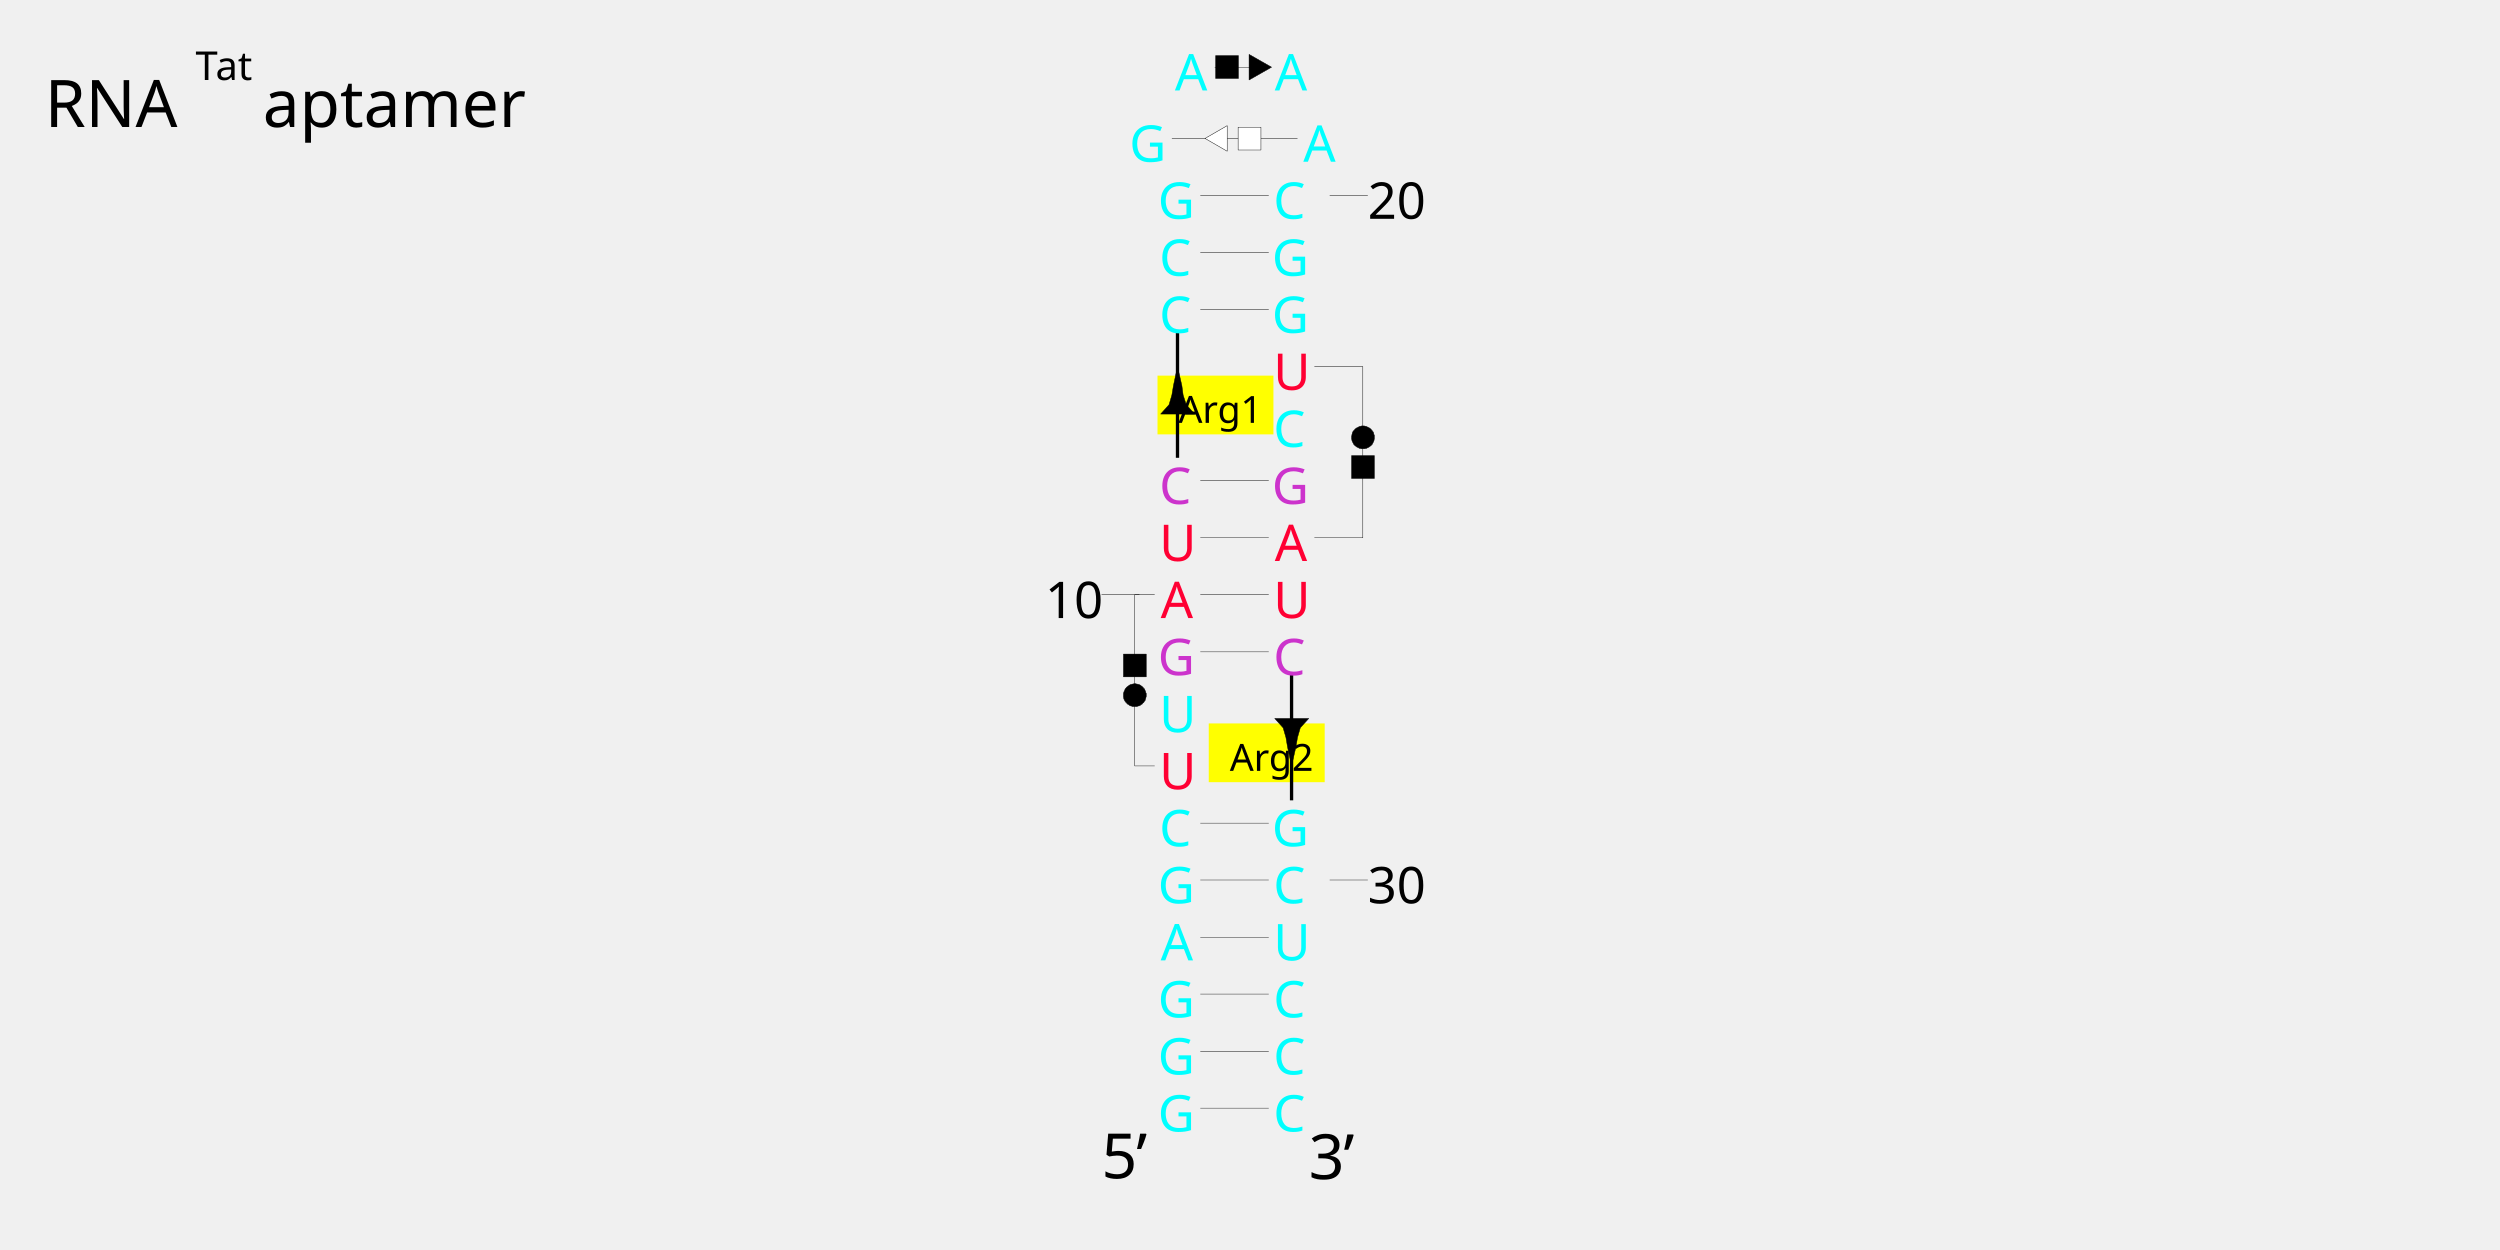
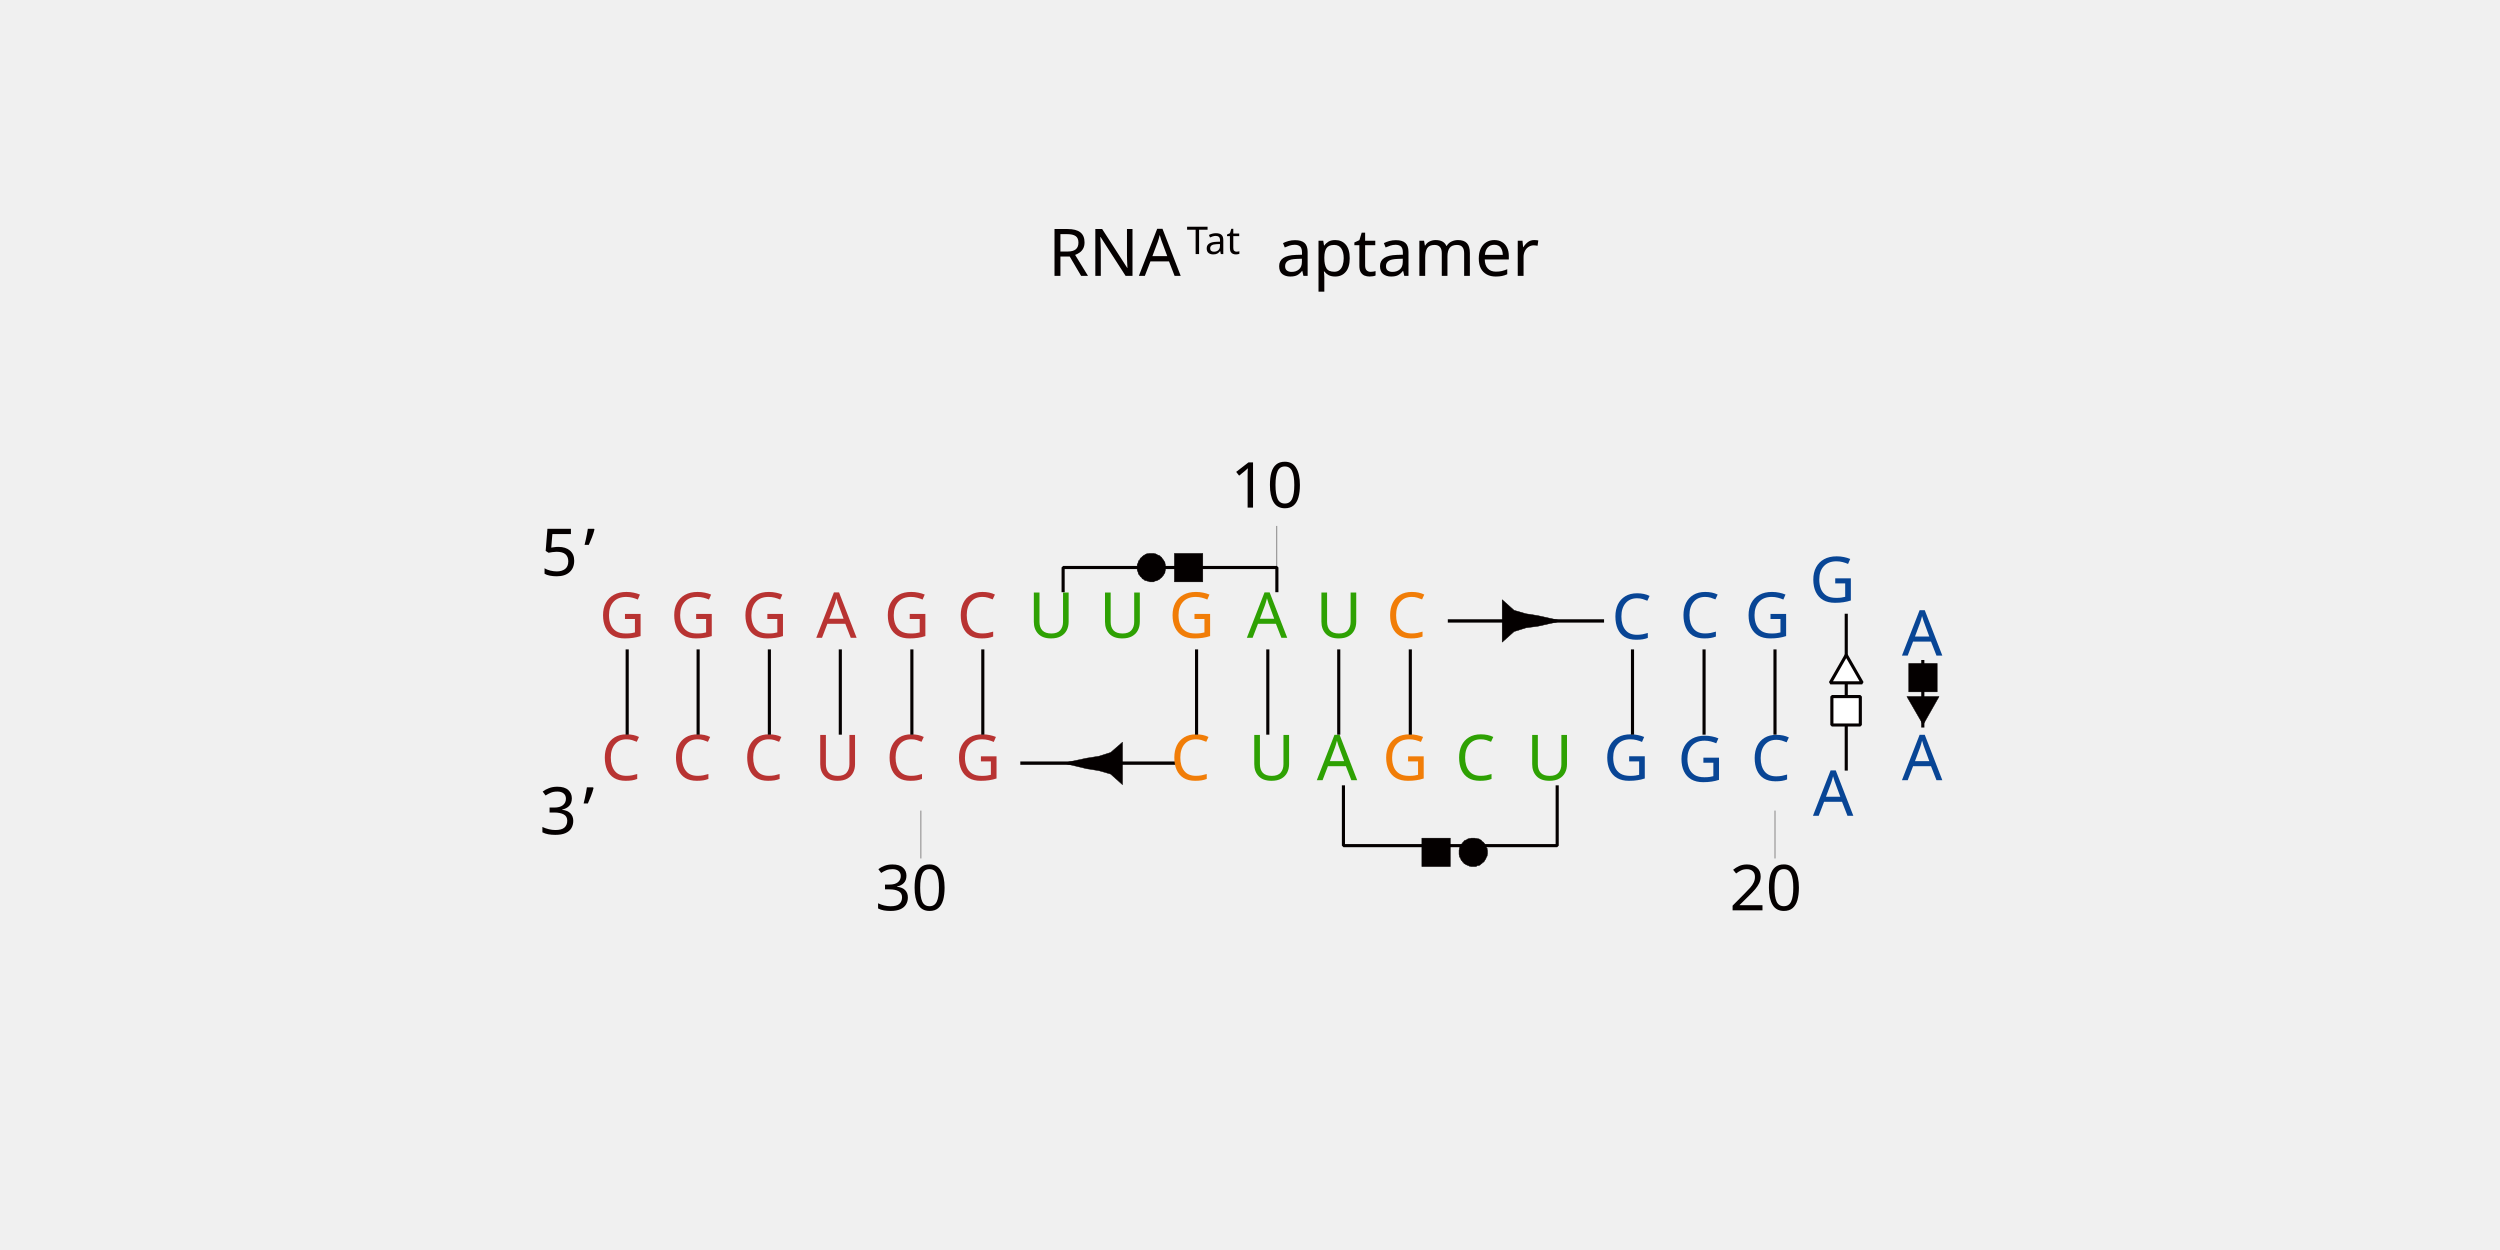
<svg xmlns="http://www.w3.org/2000/svg" version="1.1" id="图层_1" x="0px" y="0px" viewBox="0 0 800 400" style="enable-background:new 0 0 800 400;" xml:space="preserve">
  <style type="text/css">
- 	.st0{fill:#FFFF00;}
+ 	.st0{fill:#B83332;}
	.st1{font-family:'ArialMT';}
- 	.st2{font-size:12px;}
- 	.st3{fill:#00FFFF;}
- 	.st4{font-size:16.24px;}
- 	.st5{fill:#FF0033;}
- 	.st6{fill:none;stroke:#000000;stroke-width:0.14;stroke-miterlimit:1.11;}
- 	.st7{stroke:#000000;stroke-width:0.14;stroke-miterlimit:1.11;}
- 	.st8{fill:none;stroke:#000000;stroke-width:1.06;stroke-miterlimit:1.11;}
- 	.st9{fill:#CC33CC;}
- 	.st10{fill:#FFFFFF;stroke:#000000;stroke-width:0.14;stroke-miterlimit:1.11;}
- 	.st11{font-size:12.76px;}
- 	.st12{font-size:20px;}
- 	.st13{font-size:21px;}
+ 	.st2{font-size:20.268px;}
+ 	.st3{fill:#2EA103;}
+ 	.st4{fill:none;stroke:#040000;stroke-width:0.14;stroke-miterlimit:1.11;}
+ 	.st5{fill:#040000;}
+ 	.st6{fill:none;stroke:#040000;stroke-miterlimit:1.11;}
+ 	.st7{fill:#040000;stroke:#040000;stroke-width:0.14;stroke-miterlimit:1.11;}
+ 	.st8{fill:none;stroke:#040000;stroke-width:1.06;stroke-miterlimit:1.11;}
+ 	.st9{fill:#F17D07;}
+ 	.st10{fill:#084595;}
+ 	.st11{fill:#FFFFFF;stroke:#040000;stroke-miterlimit:1.11;}
+ 	.st12{font-size:21px;}
</style>
-   <rect x="370.4" y="120.2" class="st0" width="37.1" height="18.8" />
-   <text transform="matrix(1 0 0 1 377.1163 135.3172)" class="st1 st2">Arg1</text>
-   <rect x="386.8" y="231.5" class="st0" width="37.1" height="18.8" />
-   <text transform="matrix(1 0 0 1 393.5375 246.6706)" class="st1 st2">Arg2</text>
  <g id="ID000002">
-     <text transform="matrix(1 0 0 1 370.51 362.08)" class="st3 st1 st4">G</text>
+     <text transform="matrix(1 0 0 1 191.739 204.0921)" class="st0 st1 st2">G</text>
  </g>
  <g id="ID000003">
-     <text transform="matrix(1 0 0 1 370.51 343.83)" class="st3 st1 st4">G</text>
+     <text transform="matrix(1 0 0 1 214.5134 204.0921)" class="st0 st1 st2">G</text>
  </g>
  <g id="ID000004">
-     <text transform="matrix(1 0 0 1 370.51 325.57)" class="st3 st1 st4">G</text>
+     <text transform="matrix(1 0 0 1 237.3015 204.0921)" class="st0 st1 st2">G</text>
  </g>
  <g id="ID000005">
-     <text transform="matrix(1 0 0 1 371.41 307.32)" class="st3 st1 st4">A</text>
+     <text transform="matrix(1 0 0 1 261.199 204.097)" class="st0 st1 st2">A</text>
  </g>
  <g id="ID000006">
-     <text transform="matrix(1 0 0 1 370.51 289.06)" class="st3 st1 st4">G</text>
+     <text transform="matrix(1 0 0 1 282.866 204.0921)" class="st0 st1 st2">G</text>
  </g>
  <g id="ID000007">
-     <text transform="matrix(1 0 0 1 370.96 270.81)" class="st3 st1 st4">C</text>
+     <text transform="matrix(1 0 0 1 306.2058 204.0902)" class="st0 st1 st2">C</text>
  </g>
  <g id="ID000008">
-     <text transform="matrix(1 0 0 1 370.96 252.55)" class="st5 st1 st4">U</text>
+     <text transform="matrix(1 0 0 1 328.9968 204.0902)" class="st3 st1 st2">U</text>
  </g>
  <g id="ID000009">
-     <text transform="matrix(1 0 0 1 407.02 270.81)" class="st3 st1 st4">G</text>
+     <text transform="matrix(1 0 0 1 305.6414 249.6576)" class="st0 st1 st2">G</text>
  </g>
  <g id="ID000010">
-     <text transform="matrix(1 0 0 1 407.47 289.06)" class="st3 st1 st4">C</text>
+     <text transform="matrix(1 0 0 1 283.4324 249.6546)" class="st0 st1 st2">C</text>
  </g>
  <g id="ID000011">
-     <line class="st6" x1="425.5" y1="281.6" x2="437.7" y2="281.6" />
+     <line class="st4" x1="294.7" y1="259.4" x2="294.7" y2="274.7" />
  </g>
  <g id="ID000012">
-     <text transform="matrix(1 0 0 1 437.67 289.06)" class="st1 st4">30</text>
+     <text transform="matrix(1 0 0 1 280.0783 291.2992)" class="st5 st1 st2">30</text>
  </g>
  <g id="ID000013">
-     <text transform="matrix(1 0 0 1 407.47 307.32)" class="st3 st1 st4">U</text>
+     <text transform="matrix(1 0 0 1 260.6443 249.6546)" class="st0 st1 st2">U</text>
  </g>
  <g id="ID000014">
-     <text transform="matrix(1 0 0 1 407.47 325.57)" class="st3 st1 st4">C</text>
+     <text transform="matrix(1 0 0 1 237.865 249.6546)" class="st0 st1 st2">C</text>
  </g>
  <g id="ID000015">
-     <text transform="matrix(1 0 0 1 407.47 343.83)" class="st3 st1 st4">C</text>
+     <text transform="matrix(1 0 0 1 215.0769 249.6546)" class="st0 st1 st2">C</text>
  </g>
  <g id="ID000016">
-     <text transform="matrix(1 0 0 1 407.47 362.08)" class="st3 st1 st4">C</text>
+     <text transform="matrix(1 0 0 1 192.3035 249.6546)" class="st0 st1 st2">C</text>
  </g>
  <g id="ID000017">
-     <line class="st6" x1="384.1" y1="354.6" x2="406" y2="354.6" />
+     <line class="st6" x1="200.7" y1="207.8" x2="200.7" y2="235.1" />
  </g>
  <g id="ID000018">
-     <line class="st6" x1="384.1" y1="336.4" x2="406" y2="336.4" />
+     <line class="st6" x1="223.4" y1="207.8" x2="223.4" y2="235.1" />
  </g>
  <g id="ID000019">
-     <line class="st6" x1="384.1" y1="318.1" x2="406" y2="318.1" />
+     <line class="st6" x1="246.2" y1="207.8" x2="246.2" y2="235.1" />
  </g>
  <g id="ID000020">
-     <line class="st6" x1="384.1" y1="299.9" x2="406" y2="299.9" />
+     <line class="st6" x1="268.9" y1="207.8" x2="268.9" y2="235.1" />
  </g>
  <g id="ID000021">
-     <line class="st6" x1="384.1" y1="281.6" x2="406" y2="281.6" />
+     <line class="st6" x1="291.8" y1="207.8" x2="291.8" y2="235.1" />
  </g>
  <g id="ID000022">
-     <line class="st6" x1="384.1" y1="263.4" x2="406" y2="263.4" />
+     <line class="st6" x1="314.5" y1="207.8" x2="314.5" y2="235.1" />
  </g>
  <g id="ID000023">
-     <polyline class="st6" points="369.5,245.1 363.1,245.1 363.1,190.3 369.5,190.3  " />
+     <polyline class="st6" points="340.2,189.5 340.2,181.6 408.6,181.6 408.6,189.5  " />
  </g>
  <g id="ID000024">
-     <polygon class="st7" points="363.1,226.1 363.4,226.1 363.6,226.1 363.8,226.1 364,226 364.3,225.9 364.5,225.9 364.7,225.8    364.9,225.7 365.1,225.5 365.3,225.4 365.5,225.3 365.6,225.1 365.8,224.9 366,224.8 366.1,224.6 366.2,224.4 366.4,224.2    366.5,224 366.5,223.8 366.6,223.6 366.7,223.3 366.7,223.1 366.8,222.9 366.8,222.6 366.8,222.4 366.8,222.2 366.8,221.9    366.7,221.7 366.6,221.5 366.6,221.3 366.5,221.1 366.4,220.9 366.3,220.6 366.2,220.4 366,220.3 365.9,220.1 365.7,219.9    365.6,219.8 365.4,219.6 365.2,219.5 365,219.3 364.8,219.2 364.6,219.1 364.4,219 364.2,219 363.9,218.9 363.7,218.9 363.5,218.8    363.2,218.8 363,218.8 362.8,218.8 362.6,218.9 362.3,218.9 362.1,219 361.9,219 361.7,219.1 361.5,219.2 361.3,219.3 361.1,219.5    360.9,219.6 360.7,219.8 360.5,219.9 360.4,220.1 360.2,220.3 360.1,220.4 360,220.6 359.9,220.9 359.8,221.1 359.7,221.3    359.6,221.5 359.6,221.7 359.5,221.9 359.5,222.2 359.5,222.4 359.5,222.6 359.5,222.9 359.5,223.1 359.6,223.3 359.6,223.6    359.7,223.8 359.8,224 359.9,224.2 360,224.4 360.2,224.6 360.3,224.8 360.5,224.9 360.6,225.1 360.8,225.3 361,225.4 361.2,225.5    361.4,225.7 361.6,225.8 361.8,225.9 362,225.9 362.2,226 362.4,226.1 362.7,226.1 362.9,226.1  " />
+     <polygon class="st7" points="363.9,181.6 363.9,181.9 363.9,182.2 363.9,182.4 364,182.7 364.2,183.1 364.2,183.3 364.3,183.6    364.4,183.8 364.7,184.1 364.8,184.3 364.9,184.5 365.2,184.7 365.4,184.9 365.5,185.2 365.8,185.3 366,185.4 366.3,185.7    366.5,185.8 366.8,185.8 367,185.9 367.4,186 367.7,186 367.9,186.2 368.3,186.2 368.5,186.2 368.8,186.2 369.2,186.2 369.4,186    369.7,185.9 369.9,185.9 370.2,185.8 370.4,185.7 370.8,185.5 371,185.4 371.2,185.2 371.4,185 371.7,184.8 371.8,184.7 372,184.4    372.2,184.2 372.4,183.9 372.5,183.7 372.7,183.4 372.8,183.2 372.8,182.9 372.9,182.6 372.9,182.3 373,182.1 373,181.7 373,181.4    373,181.2 372.9,180.9 372.9,180.6 372.8,180.3 372.8,180.1 372.7,179.8 372.5,179.6 372.4,179.3 372.2,179.1 372,178.8    371.8,178.6 371.7,178.3 371.4,178.2 371.2,177.9 371,177.8 370.8,177.7 370.4,177.6 370.2,177.4 369.9,177.3 369.7,177.2    369.4,177.2 369.2,177.1 368.8,177.1 368.5,177.1 368.3,177.1 367.9,177.1 367.7,177.1 367.4,177.2 367,177.2 366.8,177.3    366.5,177.4 366.3,177.6 366,177.7 365.8,177.9 365.5,178.1 365.4,178.3 365.2,178.4 364.9,178.7 364.8,178.9 364.7,179.2    364.4,179.4 364.3,179.7 364.2,179.9 364.2,180.2 364,180.4 363.9,180.7 363.9,181.1 363.9,181.3  " />
  </g>
  <g id="ID000025">
-     <polygon class="st7" points="359.5,209.3 359.5,216.6 366.8,216.6 366.8,209.3  " />
+     <polygon class="st7" points="384.9,177.1 375.8,177.1 375.8,186.2 384.9,186.2  " />
  </g>
  <g id="ID000026">
-     <line class="st8" x1="413.3" y1="215.9" x2="413.3" y2="256.1" />
+     <line class="st8" x1="376.7" y1="244.2" x2="326.5" y2="244.2" />
  </g>
  <g id="ID000027">
-     <polygon class="st7" points="418.8,229.9 416.1,232.9 415.2,236 414.7,239 413.3,245.1 412,239 411.5,236 410.6,232.9 407.9,229.9     " />
+     <polygon class="st7" points="359.2,251.1 355.4,247.7 351.6,246.6 347.8,246 340.2,244.2 347.8,242.6 351.6,242 355.4,240.8    359.2,237.5  " />
  </g>
  <g id="ID000029">
-     <text transform="matrix(1 0 0 1 370.96 234.3)" class="st3 st1 st4">U</text>
+     <text transform="matrix(1 0 0 1 351.7722 204.0902)" class="st3 st1 st2">U</text>
  </g>
  <g id="ID000030">
-     <text transform="matrix(1 0 0 1 370.51 216.05)" class="st9 st1 st4">G</text>
+     <text transform="matrix(1 0 0 1 373.9832 204.0921)" class="st9 st1 st2">G</text>
  </g>
  <g id="ID000031">
-     <text transform="matrix(1 0 0 1 371.41 197.79)" class="st5 st1 st4">A</text>
+     <text transform="matrix(1 0 0 1 398.9928 204.0961)" class="st3 st1 st2">A</text>
  </g>
  <g id="ID000032">
-     <line class="st6" x1="364.6" y1="190.3" x2="352.5" y2="190.3" />
+     <line class="st4" x1="408.6" y1="183.4" x2="408.6" y2="168.3" />
  </g>
  <g id="ID000033">
-     <text transform="matrix(1 0 0 1 334.42 197.79)" class="st1 st4">10</text>
+     <text transform="matrix(1 0 0 1 393.7835 162.4418)" class="st5 st1 st2">10</text>
  </g>
  <g id="ID000034">
-     <text transform="matrix(1 0 0 1 370.96 179.53)" class="st5 st1 st4">U</text>
+     <text transform="matrix(1 0 0 1 421.0252 204.0902)" class="st3 st1 st2">U</text>
  </g>
  <g id="ID000035">
    <g>
-       <text transform="matrix(1 0 0 1 370.96 161.28)" class="st9 st1 st4">C</text>
+       <g>
+         <text transform="matrix(1 0 0 1 443.6016 204.0902)" class="st9 st1 st2">C</text>
+       </g>
    </g>
  </g>
  <g id="ID000036">
-     <text transform="matrix(1 0 0 1 407.47 143.03)" class="st3 st1 st4">C</text>
+     <g>
+       <text transform="matrix(1 0 0 1 465.68 249.6556)" class="st3 st1 st2">C</text>
+     </g>
  </g>
  <g id="ID000037">
    <g>
-       <text transform="matrix(1 0 0 1 407.02 161.28)" class="st9 st1 st4">G</text>
+       <g>
+         <text transform="matrix(1 0 0 1 442.3362 249.6576)" class="st9 st1 st2">G</text>
+       </g>
    </g>
  </g>
  <g id="ID000038">
-     <text transform="matrix(1 0 0 1 407.92 179.53)" class="st5 st1 st4">A</text>
+     <g>
+       <text transform="matrix(1 0 0 1 421.3799 249.6615)" class="st3 st1 st2">A</text>
+     </g>
  </g>
  <g id="ID000039">
-     <text transform="matrix(1 0 0 1 407.47 197.79)" class="st5 st1 st4">U</text>
+     <g>
+       <text transform="matrix(1 0 0 1 399.5352 249.6546)" class="st3 st1 st2">U</text>
+     </g>
  </g>
  <g id="ID000040">
-     <text transform="matrix(1 0 0 1 407.47 216.05)" class="st9 st1 st4">C</text>
+     <text transform="matrix(1 0 0 1 374.5486 249.6546)" class="st9 st1 st2">C</text>
  </g>
  <g id="ID000041">
-     <line class="st6" x1="384.1" y1="208.6" x2="406" y2="208.6" />
+     <line class="st6" x1="382.9" y1="207.8" x2="382.9" y2="235.1" />
  </g>
  <g id="ID000042">
-     <line class="st6" x1="384.1" y1="190.3" x2="406" y2="190.3" />
+     <line class="st6" x1="405.7" y1="207.8" x2="405.7" y2="235.1" />
  </g>
  <g id="ID000043">
-     <line class="st6" x1="384.1" y1="172.1" x2="406" y2="172.1" />
+     <line class="st6" x1="428.4" y1="207.8" x2="428.4" y2="235.1" />
  </g>
  <g id="ID000044">
-     <line class="st8" x1="376.8" y1="146.5" x2="376.8" y2="106.4" />
+     <line class="st8" x1="463.3" y1="198.7" x2="513.3" y2="198.7" />
  </g>
  <g id="ID000045">
-     <polygon class="st7" points="371.4,132.5 374.1,129.5 375,126.4 375.5,123.4 376.8,117.3 378.2,123.4 378.6,126.4 379.6,129.5    382.3,132.5  " />
+     <polygon class="st7" points="480.7,191.9 484.5,195.3 488.3,196.4 492.1,197 499.7,198.7 492.1,200.4 488.3,200.9 484.5,202.1    480.7,205.5  " />
  </g>
  <g id="ID000046">
-     <line class="st6" x1="384.1" y1="153.8" x2="406" y2="153.8" />
+     <line class="st6" x1="451.3" y1="207.8" x2="451.3" y2="235.1" />
  </g>
  <g id="ID000047">
-     <polyline class="st6" points="420.6,117.3 436.1,117.3 436.1,172.1 420.6,172.1  " />
+     <polyline class="st6" points="498.3,251.3 498.3,270.6 429.9,270.6 429.9,251.3  " />
  </g>
  <g id="ID000048">
-     <polygon class="st7" points="436.1,136.3 435.9,136.3 435.7,136.3 435.5,136.4 435.2,136.4 435,136.5 434.8,136.6 434.6,136.7    434.4,136.8 434.2,136.9 434,137 433.8,137.2 433.6,137.3 433.5,137.5 433.3,137.7 433.2,137.8 433,138 432.9,138.2 432.8,138.4    432.7,138.7 432.7,138.9 432.6,139.1 432.6,139.3 432.5,139.6 432.5,139.8 432.5,140 432.5,140.2 432.5,140.5 432.6,140.7    432.6,140.9 432.7,141.2 432.8,141.4 432.9,141.6 433,141.8 433.1,142 433.2,142.2 433.4,142.4 433.5,142.5 433.7,142.7    433.9,142.8 434.1,143 434.3,143.1 434.5,143.2 434.7,143.3 434.9,143.4 435.1,143.5 435.4,143.5 435.6,143.6 435.8,143.6    436,143.6 436.3,143.6 436.5,143.6 436.7,143.6 437,143.5 437.2,143.5 437.4,143.4 437.6,143.3 437.8,143.2 438,143.1 438.2,143    438.4,142.8 438.6,142.7 438.8,142.5 438.9,142.4 439.1,142.2 439.2,142 439.3,141.8 439.4,141.6 439.5,141.4 439.6,141.2    439.7,140.9 439.7,140.7 439.8,140.5 439.8,140.2 439.8,140 439.8,139.8 439.8,139.6 439.8,139.3 439.7,139.1 439.6,138.9    439.6,138.7 439.5,138.4 439.4,138.2 439.2,138 439.1,137.8 439,137.7 438.8,137.5 438.7,137.3 438.5,137.2 438.3,137 438.1,136.9    437.9,136.8 437.7,136.7 437.5,136.6 437.3,136.5 437.1,136.4 436.8,136.4 436.6,136.3 436.4,136.3  " />
+     <polygon class="st7" points="476,272.7 476,272.4 476,272.2 475.9,271.9 475.9,271.5 475.7,271.3 475.6,271 475.5,270.8    475.4,270.5 475.2,270.3 475.1,270 474.9,269.8 474.7,269.5 474.5,269.4 474.2,269.2 474.1,269 473.9,268.8 473.6,268.7    473.4,268.5 473,268.4 472.7,268.4 472.5,268.3 472.2,268.3 471.9,268.2 471.6,268.2 471.4,268.2 471.1,268.2 470.8,268.2    470.5,268.3 470.3,268.3 469.9,268.4 469.6,268.5 469.4,268.7 469.1,268.8 468.9,268.9 468.6,269 468.4,269.3 468.3,269.4    468,269.7 467.9,269.9 467.6,270.2 467.5,270.4 467.4,270.7 467.3,270.9 467.1,271.2 467,271.4 467,271.8 466.9,272 466.9,272.3    466.9,272.5 466.9,272.9 466.9,273.2 466.9,273.4 467,273.8 467,274 467.1,274.3 467.3,274.5 467.4,274.8 467.5,275 467.6,275.3    467.9,275.5 468,275.8 468.3,276 468.4,276.2 468.6,276.4 468.9,276.5 469.1,276.7 469.4,276.8 469.6,276.9 469.9,277 470.3,277.2    470.5,277.2 470.8,277.3 471.1,277.3 471.4,277.3 471.6,277.3 471.9,277.3 472.2,277.3 472.5,277.2 472.7,277 473,277 473.4,276.9    473.6,276.8 473.9,276.5 474.1,276.4 474.2,276.3 474.5,276 474.7,275.9 474.9,275.7 475.1,275.4 475.2,275.2 475.4,274.9    475.5,274.7 475.6,274.4 475.7,274.2 475.9,273.9 475.9,273.5 476,273.3 476,273  " />
  </g>
  <g id="ID000049">
-     <polygon class="st7" points="439.8,153.1 439.8,145.8 432.5,145.8 432.5,153.1  " />
+     <polygon class="st7" points="455,277.3 464.1,277.3 464.1,268.2 455,268.2  " />
  </g>
  <g id="ID000051">
-     <text transform="matrix(1 0 0 1 370.96 106.52)" class="st3 st1 st4">C</text>
+     <text transform="matrix(1 0 0 1 515.693 204.5209)" class="st10 st1 st2">C</text>
  </g>
  <g id="ID000052">
-     <text transform="matrix(1 0 0 1 370.96 88.26)" class="st3 st1 st4">C</text>
+     <text transform="matrix(1 0 0 1 537.4779 204.0902)" class="st10 st1 st2">C</text>
  </g>
  <g id="ID000053">
-     <text transform="matrix(1 0 0 1 370.51 70.01)" class="st3 st1 st4">G</text>
+     <text transform="matrix(1 0 0 1 558.3106 204.0912)" class="st10 st1 st2">G</text>
  </g>
  <g id="ID000054">
-     <text transform="matrix(1 0 0 1 361.38 51.76)" class="st3 st1 st4">G</text>
+     <text transform="matrix(1 0 0 1 579.0223 192.6966)" class="st10 st1 st2">G</text>
  </g>
  <g id="ID000055">
-     <text transform="matrix(1 0 0 1 375.97 28.94)" class="st3 st1 st4">A</text>
+     <g>
+       <text transform="matrix(1 0 0 1 608.6221 209.7865)" class="st10 st1 st2">A</text>
+     </g>
  </g>
  <g id="ID000056">
-     <text transform="matrix(1 0 0 1 407.92 28.94)" class="st3 st1 st4">A</text>
+     <g>
+       <text transform="matrix(1 0 0 1 608.6224 249.6595)" class="st10 st1 st2">A</text>
+     </g>
  </g>
  <g id="ID000057">
-     <text transform="matrix(1 0 0 1 417.05 51.76)" class="st3 st1 st4">A</text>
+     <g>
+       <text transform="matrix(1 0 0 1 580.1419 261.0541)" class="st10 st1 st2">A</text>
+     </g>
  </g>
  <g id="ID000058">
-     <text transform="matrix(1 0 0 1 407.47 70.01)" class="st3 st1 st4">C</text>
+     <g>
+       <text transform="matrix(1 0 0 1 560.2626 249.8177)" class="st10 st1 st2">C</text>
+     </g>
  </g>
  <g id="ID000059">
-     <line class="st6" x1="425.5" y1="62.6" x2="437.7" y2="62.6" />
+     <line class="st4" x1="568" y1="259.4" x2="568" y2="274.7" />
  </g>
  <g id="ID000060">
-     <text transform="matrix(1 0 0 1 437.67 70.01)" class="st1 st4">20</text>
+     <text transform="matrix(1 0 0 1 553.4608 291.2972)" class="st5 st1 st2">20</text>
  </g>
  <g id="ID000061">
-     <text transform="matrix(1 0 0 1 407.02 88.26)" class="st3 st1 st4">G</text>
+     <g>
+       <text transform="matrix(1 0 0 1 536.8339 250.0961)" class="st10 st1 st2">G</text>
+     </g>
  </g>
  <g id="ID000062">
-     <text transform="matrix(1 0 0 1 407.02 106.52)" class="st3 st1 st4">G</text>
+     <g>
+       <text transform="matrix(1 0 0 1 513.0824 249.6556)" class="st10 st1 st2">G</text>
+     </g>
  </g>
  <g id="ID000063">
-     <text transform="matrix(1 0 0 1 407.47 124.77)" class="st5 st1 st4">U</text>
+     <g>
+       <text transform="matrix(1 0 0 1 488.471 249.6556)" class="st3 st1 st2">U</text>
+     </g>
  </g>
  <g id="ID000064">
-     <line class="st6" x1="384.1" y1="99.1" x2="406" y2="99.1" />
+     <line class="st6" x1="522.4" y1="207.8" x2="522.4" y2="235.1" />
  </g>
  <g id="ID000065">
-     <line class="st6" x1="384.1" y1="80.8" x2="406" y2="80.8" />
+     <line class="st6" x1="545.3" y1="207.8" x2="545.3" y2="235.1" />
  </g>
  <g id="ID000066">
-     <line class="st6" x1="384.1" y1="62.6" x2="406" y2="62.6" />
+     <line class="st6" x1="568" y1="207.8" x2="568" y2="235.1" />
  </g>
  <g id="ID000067">
-     <line class="st6" x1="375" y1="44.3" x2="415.2" y2="44.3" />
+     <line class="st6" x1="590.8" y1="196.4" x2="590.8" y2="246.6" />
  </g>
  <g id="ID000068">
-     <polygon class="st10" points="385.6,44.3 392.7,48.4 392.7,40.2  " />
+     <polygon class="st11" points="590.8,209.6 585.7,218.5 595.9,218.5  " />
  </g>
  <g id="ID000069">
-     <polygon class="st10" points="403.5,40.7 396.2,40.7 396.2,48 403.5,48  " />
+     <polygon class="st11" points="595.3,232 595.3,222.9 586.2,222.9 586.2,232  " />
  </g>
  <g id="ID000070">
-     <line class="st6" x1="388.7" y1="21.5" x2="406" y2="21.5" />
+     <line class="st6" x1="615.3" y1="211.2" x2="615.3" y2="232.8" />
  </g>
  <g id="ID000071">
-     <polygon class="st7" points="389,25.1 396.3,25.1 396.3,17.8 389,17.8  " />
+     <polygon class="st7" points="610.8,212.3 610.8,221.4 619.9,221.4 619.9,212.3  " />
  </g>
  <g id="ID000072">
-     <polygon class="st7" points="406.9,21.5 399.7,17.4 399.7,25.6  " />
-   </g>
-   <text transform="matrix(1 0 0 1 62.5726 25.6)" class="st1 st11">T</text>
-   <text transform="matrix(1 0 0 1 68.9525 25.6)" class="st1 st11">at</text>
-   <text transform="matrix(1 0 0 1 352.48 377.06)" class="st1 st12">5</text>
-   <text transform="matrix(1 0 0 1 363.6 377.06)" class="st1 st12">’</text>
-   <text transform="matrix(1 0 0 1 418.78 377.3)" class="st1 st12">3</text>
-   <text transform="matrix(1 0 0 1 429.9 377.3)" class="st1 st12">’</text>
-   <text transform="matrix(1 0 0 1 14.3501 40.6356)" class="st1 st13">RNA     aptamer</text>
+     <polygon class="st7" points="615.4,231.9 620.5,222.9 610.2,222.9  " />
+   </g>
+   <text transform="matrix(1 0 0 1 172.9294 184.2093)" class="st5 st1 st12">5</text>
+   <text transform="matrix(1 0 0 1 186.8074 184.2093)" class="st5 st1 st12">’</text>
+   <text transform="matrix(1 0 0 1 172.6296 266.9525)" class="st5 st1 st12">3</text>
+   <text transform="matrix(1 0 0 1 186.5076 266.9525)" class="st5 st1 st12">’</text>
+   <text transform="matrix(1 0 0 1 335.4129 88.2872)" class="st5 st1 st12">RNA</text>
+   <text transform="matrix(0.583 0 0 0.583 379.7508 81.294)" class="st5 st1 st12">Tat</text>
+   <text transform="matrix(1 0 0 1 397.4398 88.2872)" class="st5 st1 st12">  aptamer</text>
</svg>
